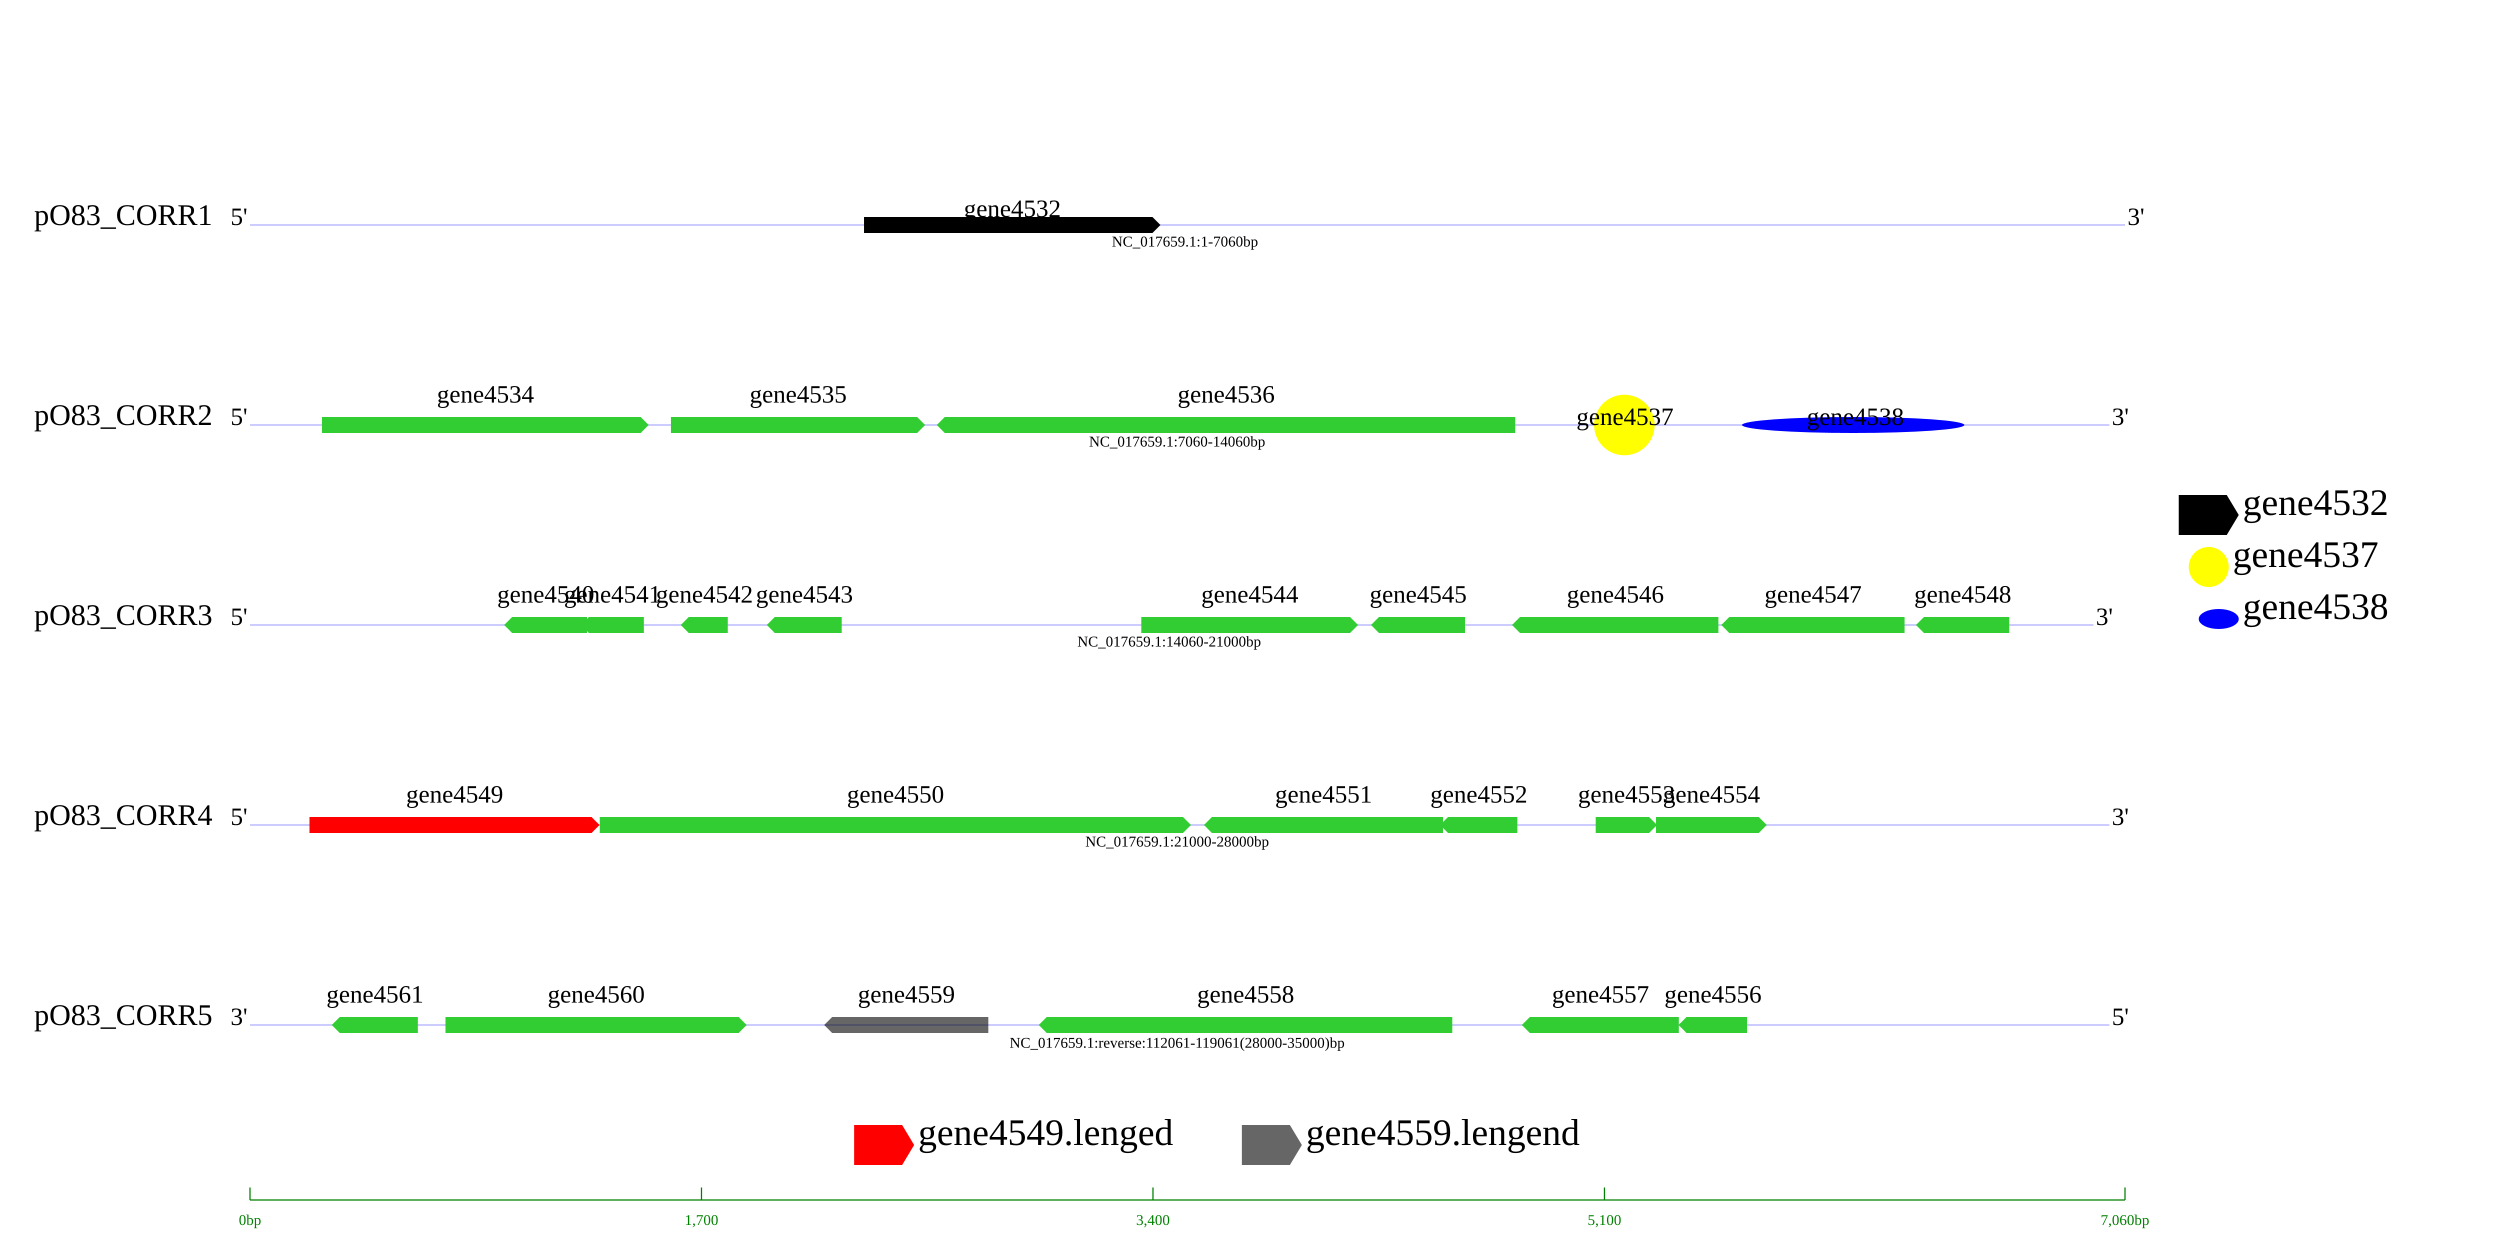
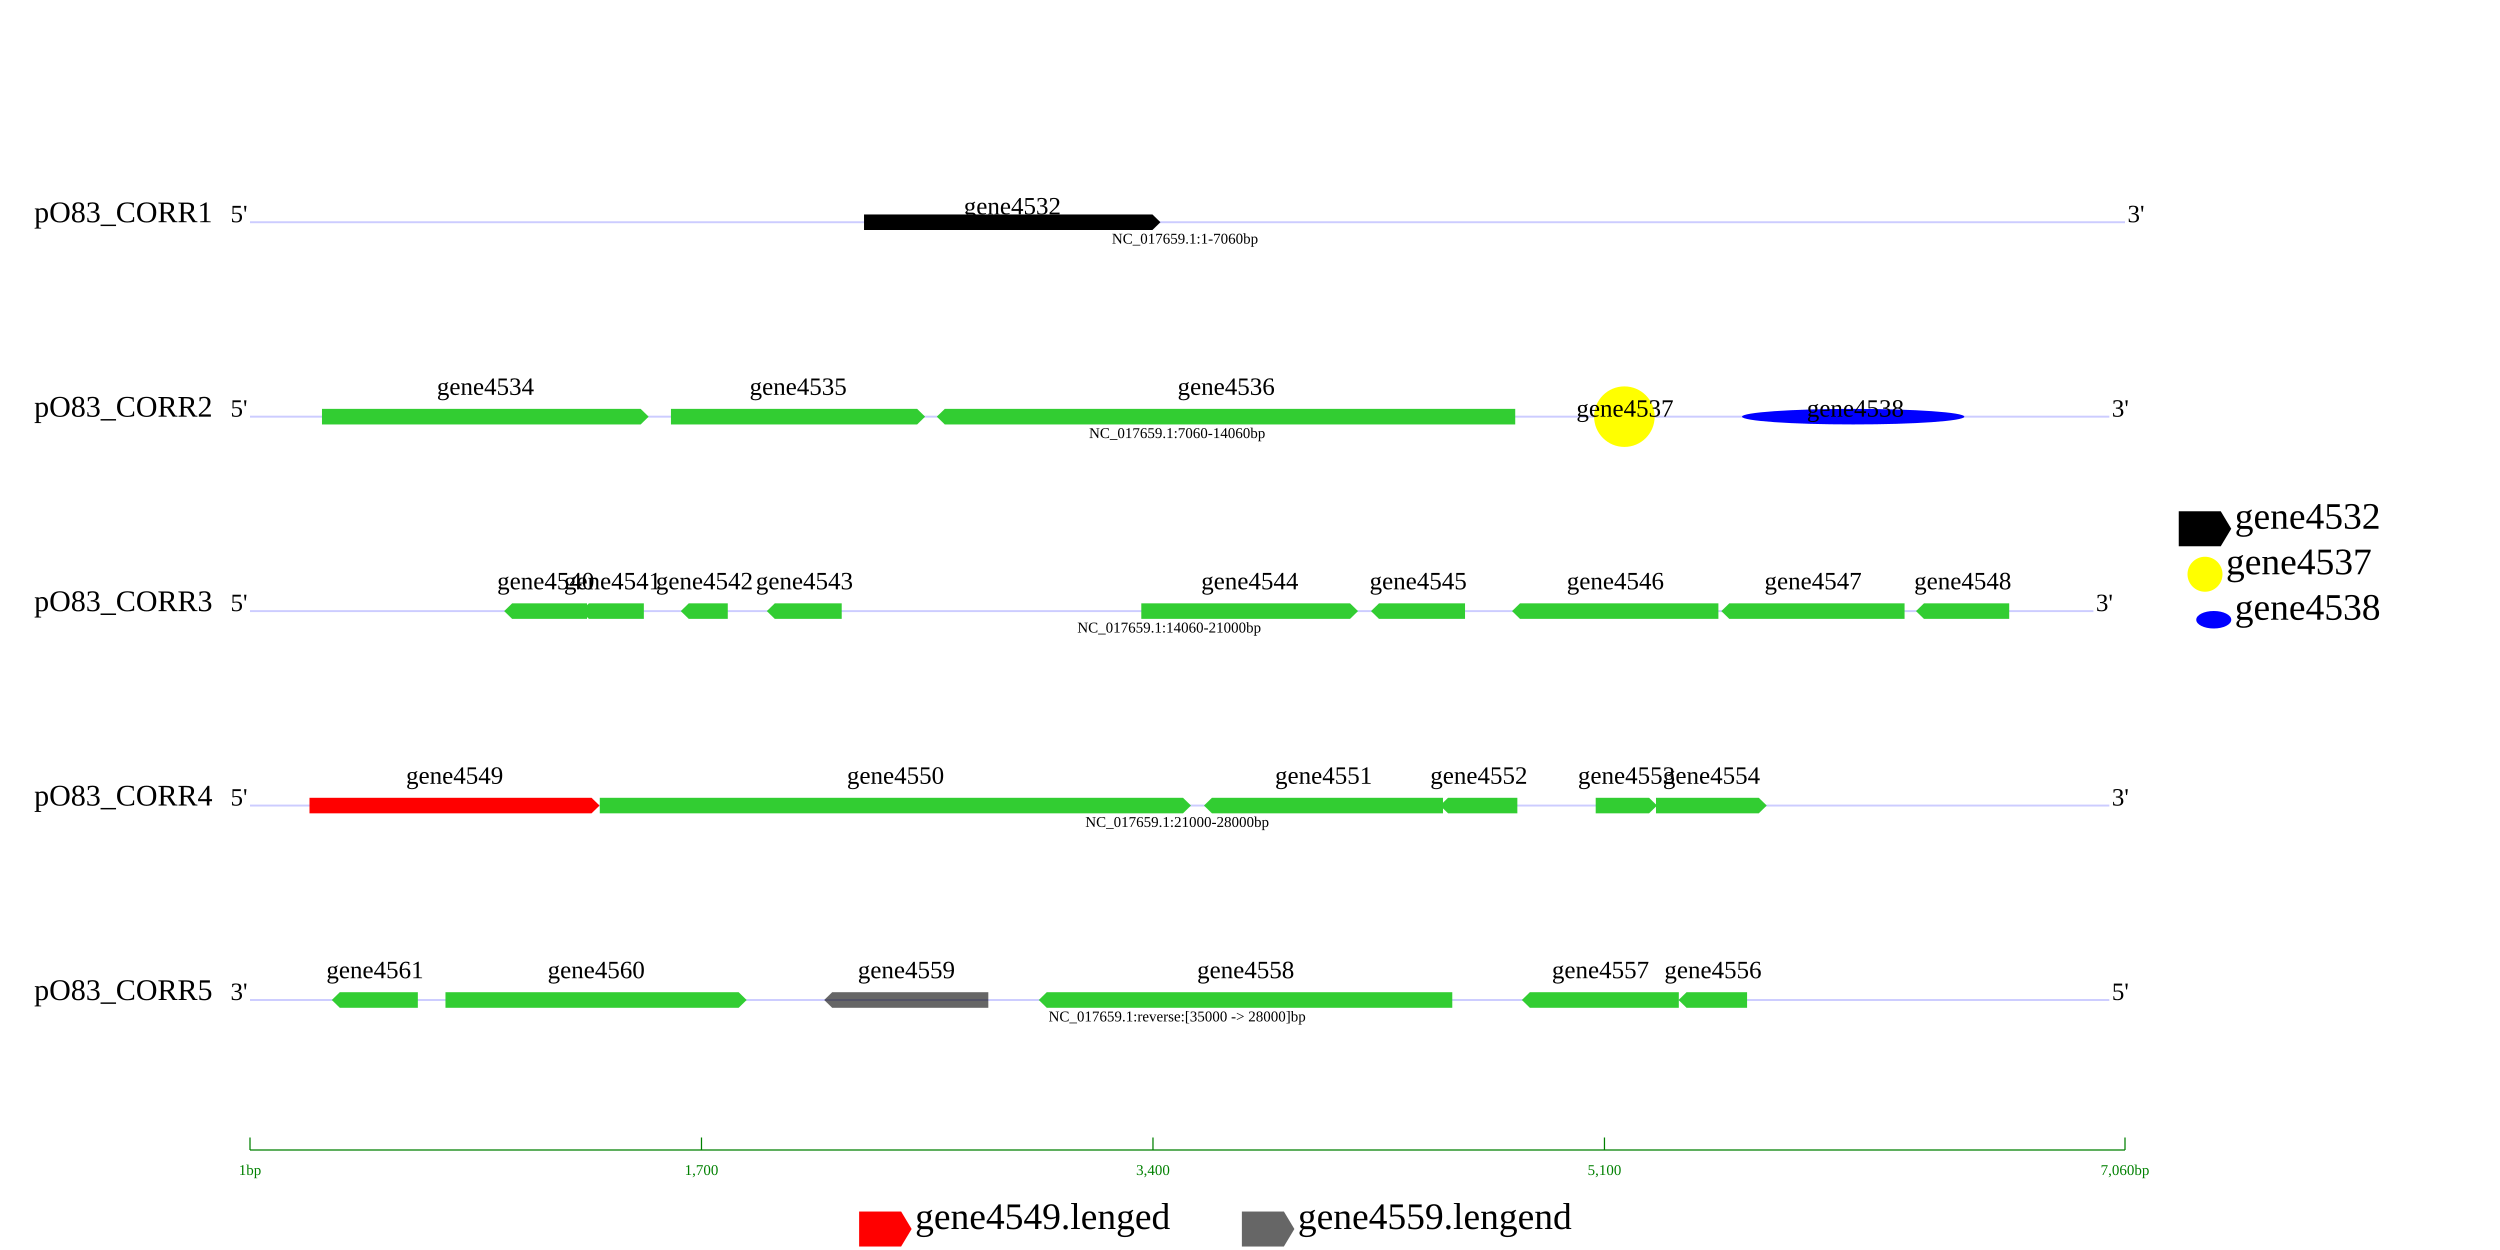
<svg xmlns="http://www.w3.org/2000/svg" version="1.1" width="1000" height="500" style="background-color:white;">
-   <text class="myth" x="85" y="90" style="font-size:12px;fill:black;text-anchor:end;alignment-baseline:middle">pO83_CORR1</text>
-   <text class="myth" x="85" y="170" style="font-size:12px;fill:black;text-anchor:end;alignment-baseline:middle">pO83_CORR2</text>
-   <text class="myth" x="85" y="250" style="font-size:12px;fill:black;text-anchor:end;alignment-baseline:middle">pO83_CORR3</text>
-   <text class="myth" x="85" y="330" style="font-size:12px;fill:black;text-anchor:end;alignment-baseline:middle">pO83_CORR4</text>
-   <text class="myth" x="85" y="410" style="font-size:12px;fill:black;text-anchor:end;alignment-baseline:middle">pO83_CORR5</text>
-   <line x1="100" y1="480" x2="850" y2="480" style="stroke:green;stroke-width:0.5" />
-   <line x1="100" y1="475" x2="100" y2="480" style="stroke:green;stroke-width:0.5;opacity:1" />
-   <text class="myth" x="100" y="490" style="font-size:6px;fill:green;text-anchor:middle;font-family:Times New Roman;">0bp</text>
-   <line x1="280.595" y1="475" x2="280.595" y2="480" style="stroke:green;stroke-width:0.5;opacity:1" />
-   <text class="myth" x="280.595" y="490" style="font-size:6px;fill:green;text-anchor:middle;font-family:Times New Roman;">1,700</text>
-   <line x1="461.19" y1="475" x2="461.19" y2="480" style="stroke:green;stroke-width:0.5;opacity:1" />
-   <text class="myth" x="461.19" y="490" style="font-size:6px;fill:green;text-anchor:middle;font-family:Times New Roman;">3,400</text>
-   <line x1="641.785" y1="475" x2="641.785" y2="480" style="stroke:green;stroke-width:0.5;opacity:1" />
-   <text class="myth" x="641.785" y="490" style="font-size:6px;fill:green;text-anchor:middle;font-family:Times New Roman;">5,100</text>
-   <line x1="850" y1="475" x2="850" y2="480" style="stroke:green;stroke-width:0.5;opacity:1" />
-   <text class="myth" x="850" y="490" style="font-size:6px;fill:green;text-anchor:middle;font-family:Times New Roman">7,060bp</text>
-   <rect x="100" y="89.6" width="750" height="0.8" style="fill:blue;opacity:0.2" />
-   <text class="myth" x="99" y="90" style="font-family:Times New Roman;font-size:10px;fill:black;text-anchor:end;alignment-baseline:middle">5'</text>
-   <text class="myth" x="851" y="90" style="font-family:Times New Roman;font-size:10px;fill:black;text-anchor:start;alignment-baseline:middle">3'</text>
-   <rect x="100" y="169.6" width="743.732" height="0.8" style="fill:blue;opacity:0.2" />
-   <text class="myth" x="99" y="170" style="font-family:Times New Roman;font-size:10px;fill:black;text-anchor:end;alignment-baseline:middle">5'</text>
-   <text class="myth" x="844.732" y="170" style="font-family:Times New Roman;font-size:10px;fill:black;text-anchor:start;alignment-baseline:middle">3'</text>
-   <rect x="100" y="249.6" width="737.358" height="0.8" style="fill:blue;opacity:0.2" />
-   <text class="myth" x="99" y="250" style="font-family:Times New Roman;font-size:10px;fill:black;text-anchor:end;alignment-baseline:middle">5'</text>
-   <text class="myth" x="838.358" y="250" style="font-family:Times New Roman;font-size:10px;fill:black;text-anchor:start;alignment-baseline:middle">3'</text>
-   <rect x="100" y="329.6" width="743.732" height="0.8" style="fill:blue;opacity:0.2" />
-   <text class="myth" x="99" y="330" style="font-family:Times New Roman;font-size:10px;fill:black;text-anchor:end;alignment-baseline:middle">5'</text>
-   <text class="myth" x="844.732" y="330" style="font-family:Times New Roman;font-size:10px;fill:black;text-anchor:start;alignment-baseline:middle">3'</text>
-   <rect x="100" y="409.6" width="743.732" height="0.8" style="fill:blue;opacity:0.2" />
-   <text class="myth" x="99" y="410" style="font-family:Times New Roman;font-size:10px;fill:black;text-anchor:end;alignment-baseline:middle">3'</text>
-   <text class="myth" x="844.732" y="410" style="font-family:Times New Roman;font-size:10px;fill:black;text-anchor:start;alignment-baseline:middle">5'</text>
-   <ellipse id="gene4538.blue.ellipse.1" cx="887.5" cy="247.6" rx="8" ry="4" stroke="black" stroke-width="0" fill="blue" style="opacity:1" />
-   <polygon id="gene4532.black.arrow.1" points="871.5,198 871.5,214 890.701,214 890.701,214 895.501,206 890.701,198 890.701,198" style="fill:black;stroke:black;stroke-width:0;opacity:1" />
-   <polygon id="gene4559.lengend.black.arrow.0.6" points="496.75,450 496.75,466 515.951,466 515.951,466 520.751,458 515.951,450 515.951,450" style="fill:black;stroke:black;stroke-width:0;opacity:0.6" />
-   <polygon id="gene4549.lenged.red.arrow.1" points="341.65,450 341.65,466 360.851,466 360.851,466 365.651,458 360.851,450 360.851,450" style="fill:red;stroke:black;stroke-width:0;opacity:1" />
-   <circle id="gene4537.yellow.circle_point.1" cx="883.5" cy="226.8" r="8" stroke="black" stroke-width="0" fill="yellow" style="opacity:1" />
-   <polygon id="gene4532" points="345.609,86.8 345.609,93.2 460.977,93.2 460.977,93.2 464.164,90 460.977,86.8 460.977,86.8" style="fill:black;stroke:black;stroke-width:0;opacity:1" />
-   <polygon id="gene4534" points="128.789,166.8 128.789,173.2 256.268,173.2 256.268,173.2 259.455,170 256.268,166.8 256.268,166.8" style="fill:rgb(50,205,50);stroke:black;stroke-width:0;opacity:1" />
-   <polygon id="gene4535" points="268.378,166.8 268.378,173.2 366.856,173.2 366.856,173.2 370.042,170 366.856,166.8 366.856,166.8" style="fill:rgb(50,205,50);stroke:black;stroke-width:0;opacity:1" />
-   <polygon id="gene4536" points="374.717,170 377.904,173.2 377.904,173.2 606.091,173.2 606.091,166.8 377.904,166.8 377.904,166.8" style="fill:rgb(50,205,50);stroke:black;stroke-width:0;opacity:1" />
-   <circle id="gene4537" cx="649.752" cy="170" r="12.11" stroke="black" stroke-width="0" fill="yellow" style="opacity:1" />
-   <ellipse id="gene4538" cx="741.271" cy="170" rx="44.458" ry="3.2" stroke="black" stroke-width="0" fill="blue" style="opacity:1" />
-   <polygon id="gene4540" points="201.664,250 204.851,253.2 204.851,253.2 234.809,253.2 234.809,246.8 204.851,246.8 204.851,246.8" style="fill:rgb(50,205,50);stroke:black;stroke-width:0;opacity:1" />
-   <polygon id="gene4541" points="232.365,250 235.552,253.2 235.552,253.2 257.542,253.2 257.542,246.8 235.552,246.8 235.552,246.8" style="fill:rgb(50,205,50);stroke:black;stroke-width:0;opacity:1" />
-   <polygon id="gene4542" points="272.309,250 275.496,253.2 275.496,253.2 291.112,253.2 291.112,246.8 275.496,246.8 275.496,246.8" style="fill:rgb(50,205,50);stroke:black;stroke-width:0;opacity:1" />
-   <polygon id="gene4543" points="306.728,250 309.915,253.2 309.915,253.2 336.686,253.2 336.686,246.8 309.915,246.8 309.915,246.8" style="fill:rgb(50,205,50);stroke:black;stroke-width:0;opacity:1" />
-   <polygon id="gene4544" points="456.516,246.8 456.516,253.2 540.014,253.2 540.014,253.2 543.201,250 540.014,246.8 540.014,246.8" style="fill:rgb(50,205,50);stroke:black;stroke-width:0;opacity:1" />
-   <polygon id="gene4545" points="548.407,250 551.593,253.2 551.593,253.2 586.013,253.2 586.013,246.8 551.593,246.8 551.593,246.8" style="fill:rgb(50,205,50);stroke:black;stroke-width:0;opacity:1" />
-   <polygon id="gene4546" points="604.816,250 608.003,253.2 608.003,253.2 687.358,253.2 687.358,246.8 608.003,246.8 608.003,246.8" style="fill:rgb(50,205,50);stroke:black;stroke-width:0;opacity:1" />
-   <polygon id="gene4547" points="688.527,250 691.714,253.2 691.714,253.2 761.827,253.2 761.827,246.8 691.714,246.8 691.714,246.8" style="fill:rgb(50,205,50);stroke:black;stroke-width:0;opacity:1" />
-   <polygon id="gene4548" points="766.395,250 769.582,253.2 769.582,253.2 803.683,253.2 803.683,246.8 769.582,246.8 769.582,246.8" style="fill:rgb(50,205,50);stroke:black;stroke-width:0;opacity:1" />
-   <polygon id="gene4549" points="123.796,326.8 123.796,333.2 236.615,333.2 236.615,333.2 239.802,330 236.615,326.8 236.615,326.8" style="fill:red;stroke:black;stroke-width:0;opacity:1" />
-   <polygon id="gene4550" points="239.908,326.8 239.908,333.2 473.194,333.2 473.194,333.2 476.381,330 473.194,326.8 473.194,326.8" style="fill:rgb(50,205,50);stroke:black;stroke-width:0;opacity:1" />
-   <polygon id="gene4551" points="481.586,330 484.773,333.2 484.773,333.2 577.195,333.2 577.195,326.8 484.773,326.8 484.773,326.8" style="fill:rgb(50,205,50);stroke:black;stroke-width:0;opacity:1" />
-   <polygon id="gene4552" points="576.027,330 579.214,333.2 579.214,333.2 606.941,333.2 606.941,326.8 579.214,326.8 579.214,326.8" style="fill:rgb(50,205,50);stroke:black;stroke-width:0;opacity:1" />
-   <polygon id="gene4553" points="638.279,326.8 638.279,333.2 659.632,333.2 659.632,333.2 662.819,330 659.632,326.8 659.632,326.8" style="fill:rgb(50,205,50);stroke:black;stroke-width:0;opacity:1" />
-   <polygon id="gene4554" points="662.394,326.8 662.394,333.2 703.506,333.2 703.506,333.2 706.693,330 703.506,326.8 703.506,326.8" style="fill:rgb(50,205,50);stroke:black;stroke-width:0;opacity:1" />
-   <polygon id="gene4556" points="671.424,410 674.61,413.2 674.61,413.2 698.831,413.2 698.831,406.8 674.61,406.8 674.61,406.8" style="fill:rgb(50,205,50);stroke:black;stroke-width:0;opacity:1" />
-   <polygon id="gene4557" points="608.746,410 611.933,413.2 611.933,413.2 671.53,413.2 671.53,406.8 611.933,406.8 611.933,406.8" style="fill:rgb(50,205,50);stroke:black;stroke-width:0;opacity:1" />
-   <polygon id="gene4558" points="415.51,410 418.697,413.2 418.697,413.2 580.914,413.2 580.914,406.8 418.697,406.8 418.697,406.8" style="fill:rgb(50,205,50);stroke:black;stroke-width:0;opacity:1" />
-   <polygon id="gene4559" points="329.674,410 332.861,413.2 332.861,413.2 395.326,413.2 395.326,406.8 332.861,406.8 332.861,406.8" style="fill:black;stroke:black;stroke-width:0;opacity:0.6" />
-   <polygon id="gene4560" points="178.187,406.8 178.187,413.2 295.467,413.2 295.467,413.2 298.654,410 295.467,406.8 295.467,406.8" style="fill:rgb(50,205,50);stroke:black;stroke-width:0;opacity:1" />
-   <polygon id="gene4561" points="132.72,410 135.907,413.2 135.907,413.2 167.139,413.2 167.139,406.8 135.907,406.8 135.907,406.8" style="fill:rgb(50,205,50);stroke:black;stroke-width:0;opacity:1" />
-   <text class="myth" x="897.1" y="247.6" style="font-family:Times New Roman;font-size:15px;fill:black;text-anchor:start; alignment-baseline:middle;" transform="rotate(0 897.1 247.6)">gene4538</text>
-   <text class="myth" x="897.101" y="206" style="font-family:Times New Roman;font-size:15px;fill:black;text-anchor:start; alignment-baseline:middle;" transform="rotate(0 897.1011 206)">gene4532</text>
-   <text class="myth" x="522.351" y="458" style="font-family:Times New Roman;font-size:15px;fill:black;text-anchor:start; alignment-baseline:middle;" transform="rotate(0 522.3511 458)">gene4559.lengend</text>
-   <text class="myth" x="367.251" y="458" style="font-family:Times New Roman;font-size:15px;fill:black;text-anchor:start; alignment-baseline:middle;" transform="rotate(0 367.2511 458)">gene4549.lenged</text>
-   <text class="myth" x="893.1" y="226.8" style="font-family:Times New Roman;font-size:15px;fill:black;text-anchor:start; alignment-baseline:middle;" transform="rotate(0 893.1 226.8)">gene4537</text>
-   <text class="myth" x="404.951" y="86.8" style="font-family:Times New Roman;font-size:10px;fill:black;text-anchor:middle;" transform="rotate(0 404.9507 86.8)">gene4532</text>
-   <text class="myth" x="194.186" y="161.04" style="font-family:Times New Roman;font-size:10px;fill:black;text-anchor:middle;" transform="rotate(0 194.1858 161.04)">gene4534</text>
-   <text class="myth" x="319.274" y="161.04" style="font-family:Times New Roman;font-size:10px;fill:black;text-anchor:middle;" transform="rotate(0 319.2743 161.04)">gene4535</text>
-   <text class="myth" x="490.468" y="161.04" style="font-family:Times New Roman;font-size:10px;fill:black;text-anchor:middle;" transform="rotate(0 490.4677 161.04)">gene4536</text>
-   <text class="myth" x="649.994" y="170" style="font-family:Times New Roman;font-size:10px;fill:black;text-anchor:middle;" transform="rotate(0 649.9943 170)">gene4537</text>
-   <text class="myth" x="742.16" y="170" style="font-family:Times New Roman;font-size:10px;fill:black;text-anchor:middle;" transform="rotate(0 742.1604 170)">gene4538</text>
-   <text class="myth" x="218.301" y="241.04" style="font-family:Times New Roman;font-size:10px;fill:black;text-anchor:middle;" transform="rotate(0 218.3005 241.04)">gene4540</text>
-   <text class="myth" x="245.018" y="241.04" style="font-family:Times New Roman;font-size:10px;fill:black;text-anchor:middle;" transform="rotate(0 245.018 241.04)">gene4541</text>
-   <text class="myth" x="281.774" y="241.04" style="font-family:Times New Roman;font-size:10px;fill:black;text-anchor:middle;" transform="rotate(0 281.7743 241.04)">gene4542</text>
-   <text class="myth" x="321.771" y="241.04" style="font-family:Times New Roman;font-size:10px;fill:black;text-anchor:middle;" transform="rotate(0 321.7708 241.04)">gene4543</text>
-   <text class="myth" x="499.922" y="241.04" style="font-family:Times New Roman;font-size:10px;fill:black;text-anchor:middle;" transform="rotate(0 499.9224 241.04)">gene4544</text>
-   <text class="myth" x="567.274" y="241.04" style="font-family:Times New Roman;font-size:10px;fill:black;text-anchor:middle;" transform="rotate(0 567.2736 241.04)">gene4545</text>
-   <text class="myth" x="646.151" y="241.04" style="font-family:Times New Roman;font-size:10px;fill:black;text-anchor:middle;" transform="rotate(0 646.1511 241.04)">gene4546</text>
-   <text class="myth" x="725.241" y="241.04" style="font-family:Times New Roman;font-size:10px;fill:black;text-anchor:middle;" transform="rotate(0 725.2411 241.04)">gene4547</text>
-   <text class="myth" x="785.103" y="241.04" style="font-family:Times New Roman;font-size:10px;fill:black;text-anchor:middle;" transform="rotate(0 785.103 241.04)">gene4548</text>
-   <text class="myth" x="181.863" y="321.04" style="font-family:Times New Roman;font-size:10px;fill:black;text-anchor:middle;" transform="rotate(0 181.8629 321.04)">gene4549</text>
-   <text class="myth" x="358.208" y="321.04" style="font-family:Times New Roman;font-size:10px;fill:black;text-anchor:middle;" transform="rotate(0 358.2085 321.04)">gene4550</text>
-   <text class="myth" x="529.455" y="321.04" style="font-family:Times New Roman;font-size:10px;fill:black;text-anchor:middle;" transform="rotate(0 529.4549 321.04)">gene4551</text>
-   <text class="myth" x="591.548" y="321.04" style="font-family:Times New Roman;font-size:10px;fill:black;text-anchor:middle;" transform="rotate(0 591.5477 321.04)">gene4552</text>
-   <text class="myth" x="650.613" y="321.04" style="font-family:Times New Roman;font-size:10px;fill:black;text-anchor:middle;" transform="rotate(0 650.6129 321.04)">gene4553</text>
-   <text class="myth" x="684.607" y="321.04" style="font-family:Times New Roman;font-size:10px;fill:black;text-anchor:middle;" transform="rotate(0 684.6072 321.04)">gene4554</text>
-   <text class="myth" x="685.191" y="401.04" style="font-family:Times New Roman;font-size:10px;fill:black;text-anchor:middle;" transform="rotate(0 685.1915 401.04)">gene4556</text>
-   <text class="myth" x="640.202" y="401.04" style="font-family:Times New Roman;font-size:10px;fill:black;text-anchor:middle;" transform="rotate(0 640.2021 401.04)">gene4557</text>
-   <text class="myth" x="498.276" y="401.04" style="font-family:Times New Roman;font-size:10px;fill:black;text-anchor:middle;" transform="rotate(0 498.2758 401.04)">gene4558</text>
-   <text class="myth" x="362.564" y="401.04" style="font-family:Times New Roman;font-size:10px;fill:black;text-anchor:middle;" transform="rotate(0 362.564 401.04)">gene4559</text>
-   <text class="myth" x="238.485" y="401.04" style="font-family:Times New Roman;font-size:10px;fill:black;text-anchor:middle;" transform="rotate(0 238.4847 401.04)">gene4560</text>
-   <text class="myth" x="149.993" y="401.04" style="font-family:Times New Roman;font-size:10px;fill:black;text-anchor:middle;" transform="rotate(0 149.9932 401.04)">gene4561</text>
-   <text class="myth" x="474" y="98.6" style="font-size:6px;fill:black;text-anchor:middle;alignment-baseline:baseline;" transform="rotate(0 474 98.6)">NC_017659.1:1-7060bp</text>
-   <text class="myth" x="470.866" y="178.6" style="font-size:6px;fill:black;text-anchor:middle;alignment-baseline:baseline;" transform="rotate(0 470.8661 178.6)">NC_017659.1:7060-14060bp</text>
-   <text class="myth" x="467.679" y="258.6" style="font-size:6px;fill:black;text-anchor:middle;alignment-baseline:baseline;" transform="rotate(0 467.6792 258.6)">NC_017659.1:14060-21000bp</text>
-   <text class="myth" x="470.866" y="338.6" style="font-size:6px;fill:black;text-anchor:middle;alignment-baseline:baseline;" transform="rotate(0 470.8661 338.6)">NC_017659.1:21000-28000bp</text>
-   <text class="myth" x="470.866" y="419.1" style="font-size:6px;fill:black;text-anchor:middle;alignment-baseline:baseline;" transform="rotate(0 470.8661 419.1)">NC_017659.1:reverse:112061-119061(28000-35000)bp</text>
+   <text class="myth" x="85" y="88.889" style="font-size:12px;fill:black;text-anchor:end;alignment-baseline:middle">pO83_CORR1</text>
+   <text class="myth" x="85" y="166.667" style="font-size:12px;fill:black;text-anchor:end;alignment-baseline:middle">pO83_CORR2</text>
+   <text class="myth" x="85" y="244.444" style="font-size:12px;fill:black;text-anchor:end;alignment-baseline:middle">pO83_CORR3</text>
+   <text class="myth" x="85" y="322.222" style="font-size:12px;fill:black;text-anchor:end;alignment-baseline:middle">pO83_CORR4</text>
+   <text class="myth" x="85" y="400" style="font-size:12px;fill:black;text-anchor:end;alignment-baseline:middle">pO83_CORR5</text>
+   <line x1="100" y1="460" x2="850" y2="460" style="stroke:green;stroke-width:0.5" />
+   <line x1="100" y1="455" x2="100" y2="460" style="stroke:green;stroke-width:0.5;opacity:1" />
+   <text class="myth" x="100" y="470" style="font-size:6px;fill:green;text-anchor:middle;font-family:Times New Roman;">1bp</text>
+   <line x1="280.595" y1="455" x2="280.595" y2="460" style="stroke:green;stroke-width:0.5;opacity:1" />
+   <text class="myth" x="280.595" y="470" style="font-size:6px;fill:green;text-anchor:middle;font-family:Times New Roman;">1,700</text>
+   <line x1="461.19" y1="455" x2="461.19" y2="460" style="stroke:green;stroke-width:0.5;opacity:1" />
+   <text class="myth" x="461.19" y="470" style="font-size:6px;fill:green;text-anchor:middle;font-family:Times New Roman;">3,400</text>
+   <line x1="641.785" y1="455" x2="641.785" y2="460" style="stroke:green;stroke-width:0.5;opacity:1" />
+   <text class="myth" x="641.785" y="470" style="font-size:6px;fill:green;text-anchor:middle;font-family:Times New Roman;">5,100</text>
+   <line x1="850" y1="455" x2="850" y2="460" style="stroke:green;stroke-width:0.5;opacity:1" />
+   <text class="myth" x="850" y="470" style="font-size:6px;fill:green;text-anchor:middle;font-family:Times New Roman">7,060bp</text>
+   <rect x="100" y="88.5" width="750" height="0.778" style="fill:blue;opacity:0.2" />
+   <text class="myth" x="99" y="88.889" style="font-family:Times New Roman;font-size:10px;fill:black;text-anchor:end;alignment-baseline:middle">5'</text>
+   <text class="myth" x="851" y="88.889" style="font-family:Times New Roman;font-size:10px;fill:black;text-anchor:start;alignment-baseline:middle">3'</text>
+   <rect x="100" y="166.278" width="743.732" height="0.778" style="fill:blue;opacity:0.2" />
+   <text class="myth" x="99" y="166.667" style="font-family:Times New Roman;font-size:10px;fill:black;text-anchor:end;alignment-baseline:middle">5'</text>
+   <text class="myth" x="844.732" y="166.667" style="font-family:Times New Roman;font-size:10px;fill:black;text-anchor:start;alignment-baseline:middle">3'</text>
+   <rect x="100" y="244.056" width="737.358" height="0.778" style="fill:blue;opacity:0.2" />
+   <text class="myth" x="99" y="244.444" style="font-family:Times New Roman;font-size:10px;fill:black;text-anchor:end;alignment-baseline:middle">5'</text>
+   <text class="myth" x="838.358" y="244.444" style="font-family:Times New Roman;font-size:10px;fill:black;text-anchor:start;alignment-baseline:middle">3'</text>
+   <rect x="100" y="321.833" width="743.732" height="0.778" style="fill:blue;opacity:0.2" />
+   <text class="myth" x="99" y="322.222" style="font-family:Times New Roman;font-size:10px;fill:black;text-anchor:end;alignment-baseline:middle">5'</text>
+   <text class="myth" x="844.732" y="322.222" style="font-family:Times New Roman;font-size:10px;fill:black;text-anchor:start;alignment-baseline:middle">3'</text>
+   <rect x="100" y="399.611" width="743.732" height="0.778" style="fill:blue;opacity:0.2" />
+   <text class="myth" x="99" y="400" style="font-family:Times New Roman;font-size:10px;fill:black;text-anchor:end;alignment-baseline:middle">3'</text>
+   <text class="myth" x="844.732" y="400" style="font-family:Times New Roman;font-size:10px;fill:black;text-anchor:start;alignment-baseline:middle">5'</text>
+   <ellipse id="gene4538.blue.ellipse.1" cx="885.5" cy="247.9" rx="7" ry="3.5" stroke="black" stroke-width="0" fill="blue" style="opacity:1" />
+   <polygon id="gene4532.black.arrow.1" points="871.5,204.5 871.5,218.5 888.301,218.5 888.301,218.5 892.501,211.5 888.301,204.5 888.301,204.5" style="fill:black;stroke:black;stroke-width:0;opacity:1" />
+   <polygon id="gene4559.lengend.black.arrow.0.6" points="496.75,484.6 496.75,498.6 513.551,498.6 513.551,498.6 517.751,491.6 513.551,484.6 513.551,484.6" style="fill:black;stroke:black;stroke-width:0;opacity:0.6" />
+   <polygon id="gene4549.lenged.red.arrow.1" points="343.65,484.6 343.65,498.6 360.451,498.6 360.451,498.6 364.651,491.6 360.451,484.6 360.451,484.6" style="fill:red;stroke:black;stroke-width:0;opacity:1" />
+   <circle id="gene4537.yellow.circle_point.1" cx="882" cy="229.7" r="7" stroke="black" stroke-width="0" fill="yellow" style="opacity:1" />
+   <polygon id="gene4532" points="345.609,85.778 345.609,92 460.977,92 460.977,92 464.164,88.889 460.977,85.778 460.977,85.778" style="fill:black;stroke:black;stroke-width:0;opacity:1" />
+   <polygon id="gene4534" points="128.789,163.556 128.789,169.778 256.268,169.778 256.268,169.778 259.455,166.667 256.268,163.556 256.268,163.556" style="fill:rgb(50,205,50);stroke:black;stroke-width:0;opacity:1" />
+   <polygon id="gene4535" points="268.378,163.556 268.378,169.778 366.856,169.778 366.856,169.778 370.042,166.667 366.856,163.556 366.856,163.556" style="fill:rgb(50,205,50);stroke:black;stroke-width:0;opacity:1" />
+   <polygon id="gene4536" points="374.717,166.667 377.904,169.778 377.904,169.778 606.091,169.778 606.091,163.556 377.904,163.556 377.904,163.556" style="fill:rgb(50,205,50);stroke:black;stroke-width:0;opacity:1" />
+   <circle id="gene4537" cx="649.752" cy="166.667" r="12.11" stroke="black" stroke-width="0" fill="yellow" style="opacity:1" />
+   <ellipse id="gene4538" cx="741.271" cy="166.667" rx="44.458" ry="3.111" stroke="black" stroke-width="0" fill="blue" style="opacity:1" />
+   <polygon id="gene4540" points="201.664,244.444 204.851,247.556 204.851,247.556 234.809,247.556 234.809,241.333 204.851,241.333 204.851,241.333" style="fill:rgb(50,205,50);stroke:black;stroke-width:0;opacity:1" />
+   <polygon id="gene4541" points="232.365,244.444 235.552,247.556 235.552,247.556 257.542,247.556 257.542,241.333 235.552,241.333 235.552,241.333" style="fill:rgb(50,205,50);stroke:black;stroke-width:0;opacity:1" />
+   <polygon id="gene4542" points="272.309,244.444 275.496,247.556 275.496,247.556 291.112,247.556 291.112,241.333 275.496,241.333 275.496,241.333" style="fill:rgb(50,205,50);stroke:black;stroke-width:0;opacity:1" />
+   <polygon id="gene4543" points="306.728,244.444 309.915,247.556 309.915,247.556 336.686,247.556 336.686,241.333 309.915,241.333 309.915,241.333" style="fill:rgb(50,205,50);stroke:black;stroke-width:0;opacity:1" />
+   <polygon id="gene4544" points="456.516,241.333 456.516,247.556 540.014,247.556 540.014,247.556 543.201,244.444 540.014,241.333 540.014,241.333" style="fill:rgb(50,205,50);stroke:black;stroke-width:0;opacity:1" />
+   <polygon id="gene4545" points="548.407,244.444 551.593,247.556 551.593,247.556 586.013,247.556 586.013,241.333 551.593,241.333 551.593,241.333" style="fill:rgb(50,205,50);stroke:black;stroke-width:0;opacity:1" />
+   <polygon id="gene4546" points="604.816,244.444 608.003,247.556 608.003,247.556 687.358,247.556 687.358,241.333 608.003,241.333 608.003,241.333" style="fill:rgb(50,205,50);stroke:black;stroke-width:0;opacity:1" />
+   <polygon id="gene4547" points="688.527,244.444 691.714,247.556 691.714,247.556 761.827,247.556 761.827,241.333 691.714,241.333 691.714,241.333" style="fill:rgb(50,205,50);stroke:black;stroke-width:0;opacity:1" />
+   <polygon id="gene4548" points="766.395,244.444 769.582,247.556 769.582,247.556 803.683,247.556 803.683,241.333 769.582,241.333 769.582,241.333" style="fill:rgb(50,205,50);stroke:black;stroke-width:0;opacity:1" />
+   <polygon id="gene4549" points="123.796,319.111 123.796,325.333 236.615,325.333 236.615,325.333 239.802,322.222 236.615,319.111 236.615,319.111" style="fill:red;stroke:black;stroke-width:0;opacity:1" />
+   <polygon id="gene4550" points="239.908,319.111 239.908,325.333 473.194,325.333 473.194,325.333 476.381,322.222 473.194,319.111 473.194,319.111" style="fill:rgb(50,205,50);stroke:black;stroke-width:0;opacity:1" />
+   <polygon id="gene4551" points="481.586,322.222 484.773,325.333 484.773,325.333 577.195,325.333 577.195,319.111 484.773,319.111 484.773,319.111" style="fill:rgb(50,205,50);stroke:black;stroke-width:0;opacity:1" />
+   <polygon id="gene4552" points="576.027,322.222 579.214,325.333 579.214,325.333 606.941,325.333 606.941,319.111 579.214,319.111 579.214,319.111" style="fill:rgb(50,205,50);stroke:black;stroke-width:0;opacity:1" />
+   <polygon id="gene4553" points="638.279,319.111 638.279,325.333 659.632,325.333 659.632,325.333 662.819,322.222 659.632,319.111 659.632,319.111" style="fill:rgb(50,205,50);stroke:black;stroke-width:0;opacity:1" />
+   <polygon id="gene4554" points="662.394,319.111 662.394,325.333 703.506,325.333 703.506,325.333 706.693,322.222 703.506,319.111 703.506,319.111" style="fill:rgb(50,205,50);stroke:black;stroke-width:0;opacity:1" />
+   <polygon id="gene4556" points="671.424,400 674.61,403.111 674.61,403.111 698.831,403.111 698.831,396.889 674.61,396.889 674.61,396.889" style="fill:rgb(50,205,50);stroke:black;stroke-width:0;opacity:1" />
+   <polygon id="gene4557" points="608.746,400 611.933,403.111 611.933,403.111 671.53,403.111 671.53,396.889 611.933,396.889 611.933,396.889" style="fill:rgb(50,205,50);stroke:black;stroke-width:0;opacity:1" />
+   <polygon id="gene4558" points="415.51,400 418.697,403.111 418.697,403.111 580.914,403.111 580.914,396.889 418.697,396.889 418.697,396.889" style="fill:rgb(50,205,50);stroke:black;stroke-width:0;opacity:1" />
+   <polygon id="gene4559" points="329.674,400 332.861,403.111 332.861,403.111 395.326,403.111 395.326,396.889 332.861,396.889 332.861,396.889" style="fill:black;stroke:black;stroke-width:0;opacity:0.6" />
+   <polygon id="gene4560" points="178.187,396.889 178.187,403.111 295.467,403.111 295.467,403.111 298.654,400 295.467,396.889 295.467,396.889" style="fill:rgb(50,205,50);stroke:black;stroke-width:0;opacity:1" />
+   <polygon id="gene4561" points="132.72,400 135.907,403.111 135.907,403.111 167.139,403.111 167.139,396.889 135.907,396.889 135.907,396.889" style="fill:rgb(50,205,50);stroke:black;stroke-width:0;opacity:1" />
+   <text class="myth" x="893.9" y="247.9" style="font-family:Times New Roman;font-size:15px;fill:black;text-anchor:start; alignment-baseline:middle;" transform="rotate(0 893.9 247.9)">gene4538</text>
+   <text class="myth" x="893.901" y="211.5" style="font-family:Times New Roman;font-size:15px;fill:black;text-anchor:start; alignment-baseline:middle;" transform="rotate(0 893.9011 211.5)">gene4532</text>
+   <text class="myth" x="519.151" y="491.6" style="font-family:Times New Roman;font-size:15px;fill:black;text-anchor:start; alignment-baseline:middle;" transform="rotate(0 519.1511 491.6)">gene4559.lengend</text>
+   <text class="myth" x="366.051" y="491.6" style="font-family:Times New Roman;font-size:15px;fill:black;text-anchor:start; alignment-baseline:middle;" transform="rotate(0 366.0511 491.6)">gene4549.lenged</text>
+   <text class="myth" x="890.4" y="229.7" style="font-family:Times New Roman;font-size:15px;fill:black;text-anchor:start; alignment-baseline:middle;" transform="rotate(0 890.4 229.7)">gene4537</text>
+   <text class="myth" x="404.949" y="85.778" style="font-family:Times New Roman;font-size:10px;fill:black;text-anchor:middle;" transform="rotate(0 404.9489 85.77778)">gene4532</text>
+   <text class="myth" x="194.184" y="157.956" style="font-family:Times New Roman;font-size:10px;fill:black;text-anchor:middle;" transform="rotate(0 194.184 157.9556)">gene4534</text>
+   <text class="myth" x="319.273" y="157.956" style="font-family:Times New Roman;font-size:10px;fill:black;text-anchor:middle;" transform="rotate(0 319.2726 157.9556)">gene4535</text>
+   <text class="myth" x="490.466" y="157.956" style="font-family:Times New Roman;font-size:10px;fill:black;text-anchor:middle;" transform="rotate(0 490.4659 157.9556)">gene4536</text>
+   <text class="myth" x="649.994" y="166.667" style="font-family:Times New Roman;font-size:10px;fill:black;text-anchor:middle;" transform="rotate(0 649.9943 166.6667)">gene4537</text>
+   <text class="myth" x="742.16" y="166.667" style="font-family:Times New Roman;font-size:10px;fill:black;text-anchor:middle;" transform="rotate(0 742.1604 166.6667)">gene4538</text>
+   <text class="myth" x="218.299" y="235.733" style="font-family:Times New Roman;font-size:10px;fill:black;text-anchor:middle;" transform="rotate(0 218.2988 235.7333)">gene4540</text>
+   <text class="myth" x="245.016" y="235.733" style="font-family:Times New Roman;font-size:10px;fill:black;text-anchor:middle;" transform="rotate(0 245.0162 235.7333)">gene4541</text>
+   <text class="myth" x="281.773" y="235.733" style="font-family:Times New Roman;font-size:10px;fill:black;text-anchor:middle;" transform="rotate(0 281.7726 235.7333)">gene4542</text>
+   <text class="myth" x="321.769" y="235.733" style="font-family:Times New Roman;font-size:10px;fill:black;text-anchor:middle;" transform="rotate(0 321.769 235.7333)">gene4543</text>
+   <text class="myth" x="499.921" y="235.733" style="font-family:Times New Roman;font-size:10px;fill:black;text-anchor:middle;" transform="rotate(0 499.9206 235.7333)">gene4544</text>
+   <text class="myth" x="567.272" y="235.733" style="font-family:Times New Roman;font-size:10px;fill:black;text-anchor:middle;" transform="rotate(0 567.2719 235.7333)">gene4545</text>
+   <text class="myth" x="646.149" y="235.733" style="font-family:Times New Roman;font-size:10px;fill:black;text-anchor:middle;" transform="rotate(0 646.1493 235.7333)">gene4546</text>
+   <text class="myth" x="725.239" y="235.733" style="font-family:Times New Roman;font-size:10px;fill:black;text-anchor:middle;" transform="rotate(0 725.2393 235.7333)">gene4547</text>
+   <text class="myth" x="785.101" y="235.733" style="font-family:Times New Roman;font-size:10px;fill:black;text-anchor:middle;" transform="rotate(0 785.1012 235.7333)">gene4548</text>
+   <text class="myth" x="181.861" y="313.511" style="font-family:Times New Roman;font-size:10px;fill:black;text-anchor:middle;" transform="rotate(0 181.8611 313.5111)">gene4549</text>
+   <text class="myth" x="358.207" y="313.511" style="font-family:Times New Roman;font-size:10px;fill:black;text-anchor:middle;" transform="rotate(0 358.2067 313.5111)">gene4550</text>
+   <text class="myth" x="529.453" y="313.511" style="font-family:Times New Roman;font-size:10px;fill:black;text-anchor:middle;" transform="rotate(0 529.4532 313.5111)">gene4551</text>
+   <text class="myth" x="591.546" y="313.511" style="font-family:Times New Roman;font-size:10px;fill:black;text-anchor:middle;" transform="rotate(0 591.5459 313.5111)">gene4552</text>
+   <text class="myth" x="650.611" y="313.511" style="font-family:Times New Roman;font-size:10px;fill:black;text-anchor:middle;" transform="rotate(0 650.6111 313.5111)">gene4553</text>
+   <text class="myth" x="684.605" y="313.511" style="font-family:Times New Roman;font-size:10px;fill:black;text-anchor:middle;" transform="rotate(0 684.6054 313.5111)">gene4554</text>
+   <text class="myth" x="685.19" y="391.289" style="font-family:Times New Roman;font-size:10px;fill:black;text-anchor:middle;" transform="rotate(0 685.1897 391.2889)">gene4556</text>
+   <text class="myth" x="640.2" y="391.289" style="font-family:Times New Roman;font-size:10px;fill:black;text-anchor:middle;" transform="rotate(0 640.2003 391.2889)">gene4557</text>
+   <text class="myth" x="498.274" y="391.289" style="font-family:Times New Roman;font-size:10px;fill:black;text-anchor:middle;" transform="rotate(0 498.274 391.2889)">gene4558</text>
+   <text class="myth" x="362.562" y="391.289" style="font-family:Times New Roman;font-size:10px;fill:black;text-anchor:middle;" transform="rotate(0 362.5622 391.2889)">gene4559</text>
+   <text class="myth" x="238.483" y="391.289" style="font-family:Times New Roman;font-size:10px;fill:black;text-anchor:middle;" transform="rotate(0 238.4829 391.2889)">gene4560</text>
+   <text class="myth" x="149.991" y="391.289" style="font-family:Times New Roman;font-size:10px;fill:black;text-anchor:middle;" transform="rotate(0 149.9914 391.2889)">gene4561</text>
+   <text class="myth" x="474" y="97.444" style="font-size:6px;fill:black;text-anchor:middle;alignment-baseline:baseline;" transform="rotate(0 474 97.44444)">NC_017659.1:1-7060bp</text>
+   <text class="myth" x="470.866" y="175.222" style="font-size:6px;fill:black;text-anchor:middle;alignment-baseline:baseline;" transform="rotate(0 470.8661 175.2222)">NC_017659.1:7060-14060bp</text>
+   <text class="myth" x="467.679" y="253" style="font-size:6px;fill:black;text-anchor:middle;alignment-baseline:baseline;" transform="rotate(0 467.6792 253)">NC_017659.1:14060-21000bp</text>
+   <text class="myth" x="470.866" y="330.778" style="font-size:6px;fill:black;text-anchor:middle;alignment-baseline:baseline;" transform="rotate(0 470.8661 330.7778)">NC_017659.1:21000-28000bp</text>
+   <text class="myth" x="470.866" y="408.556" style="font-size:6px;fill:black;text-anchor:middle;alignment-baseline:baseline;" transform="rotate(0 470.8661 408.5556)">NC_017659.1:reverse:[35000 -&gt; 28000]bp</text>
</svg>
